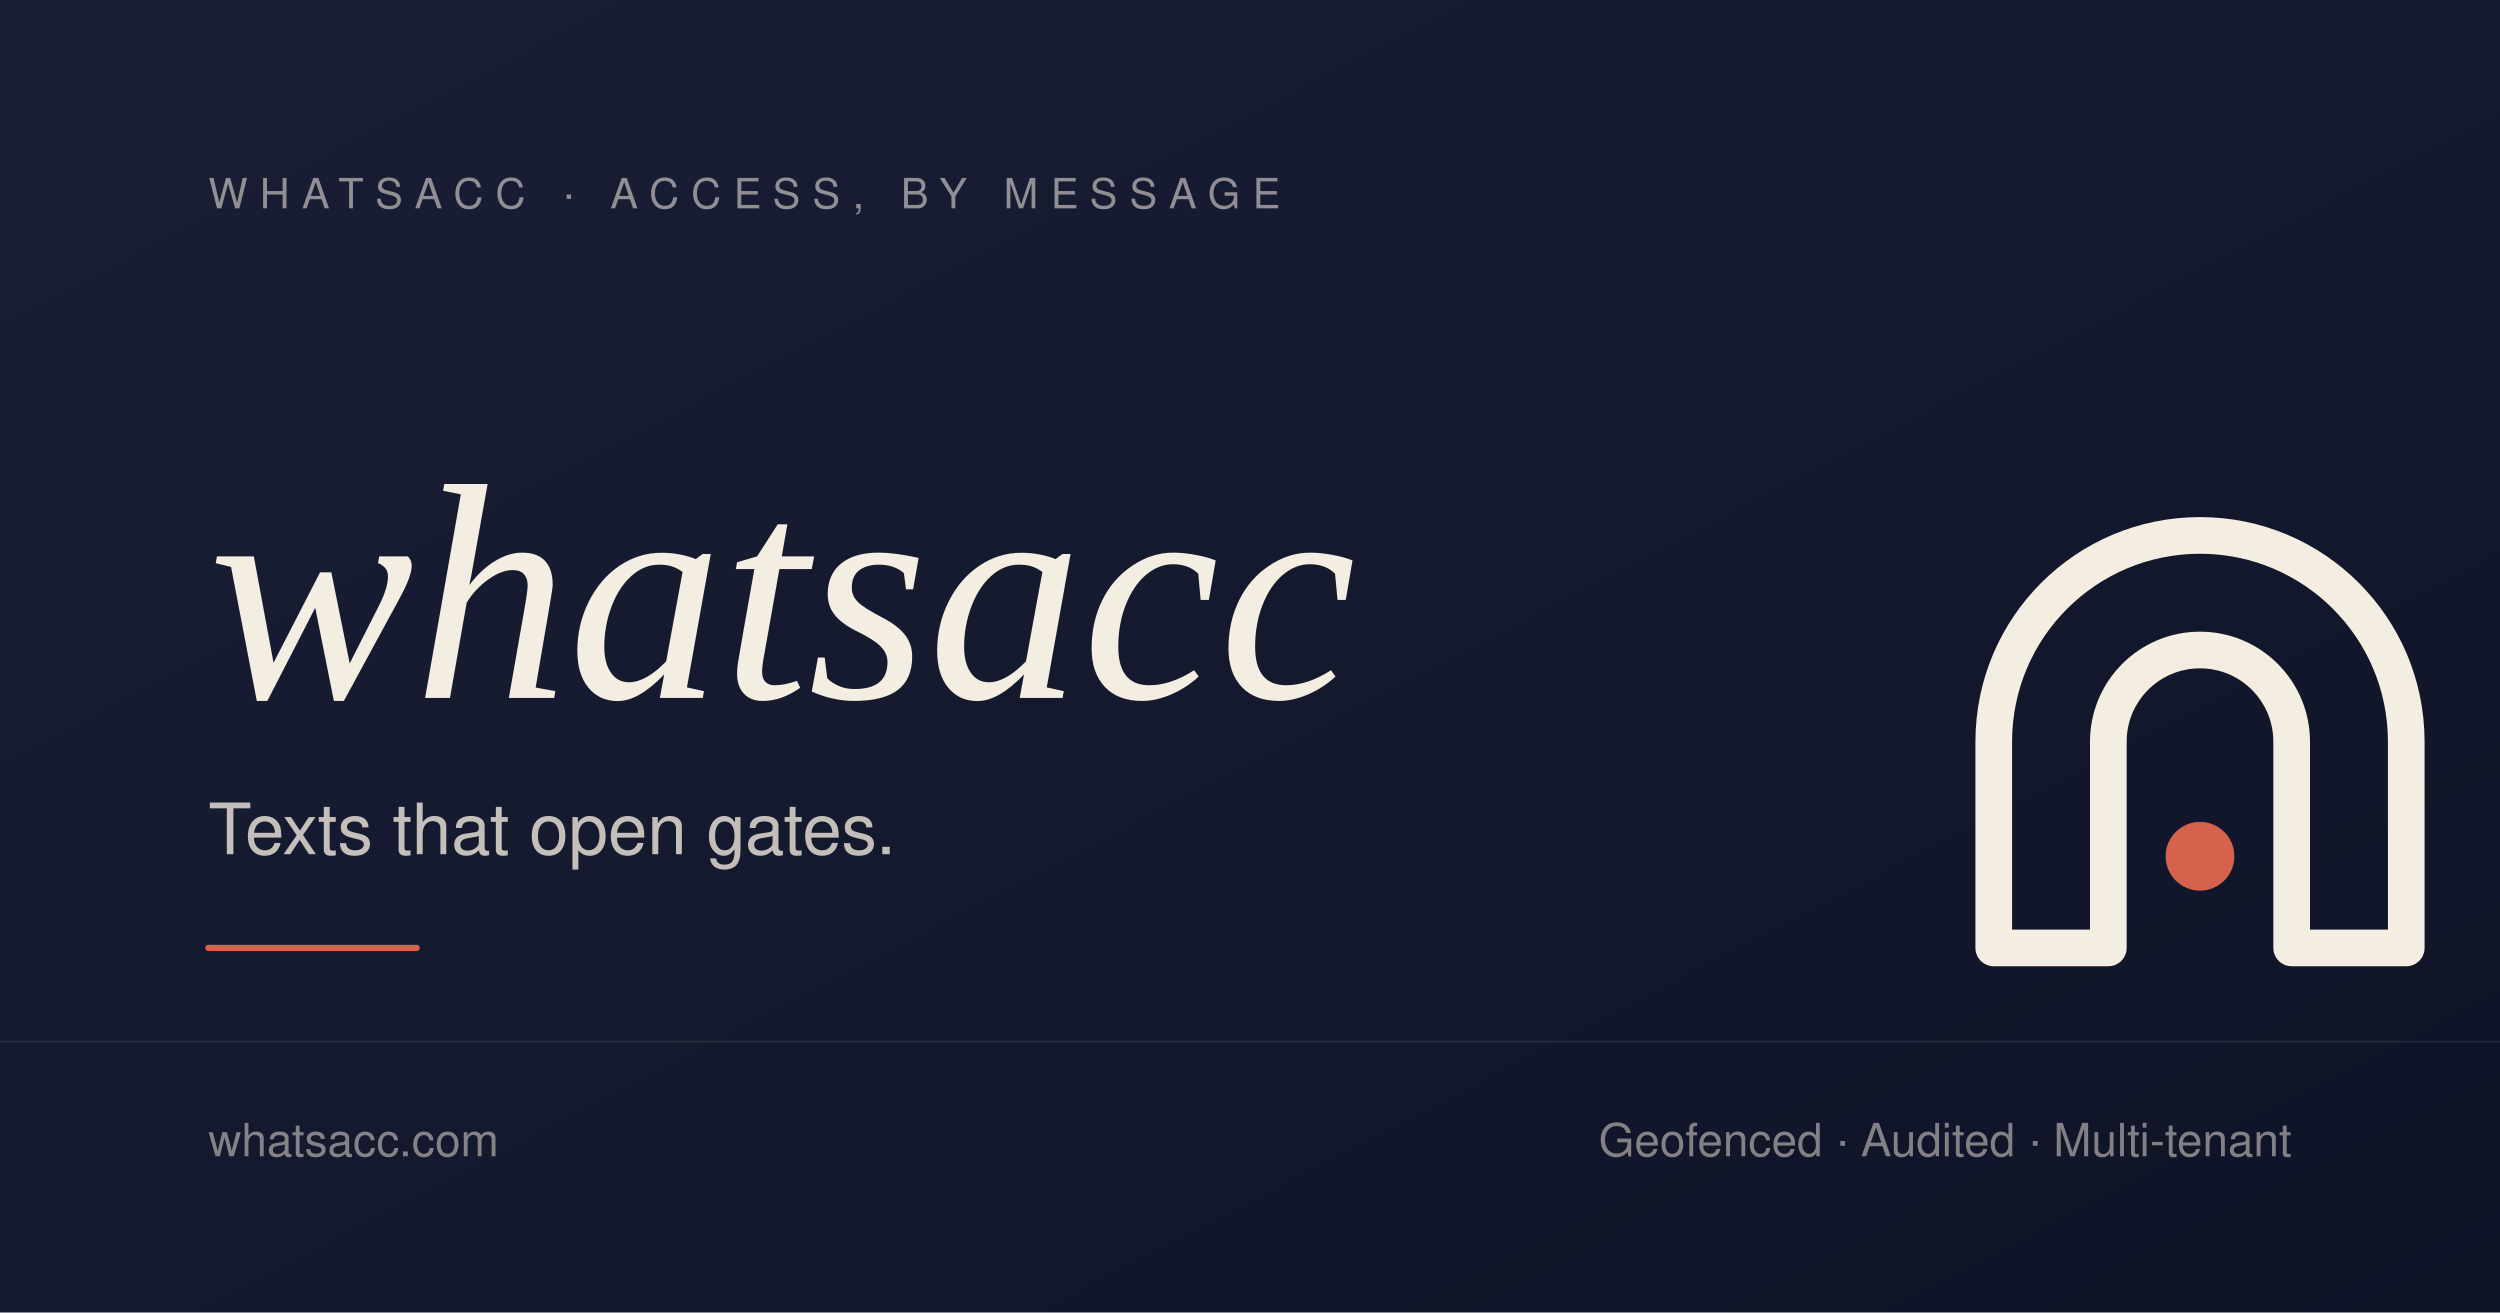
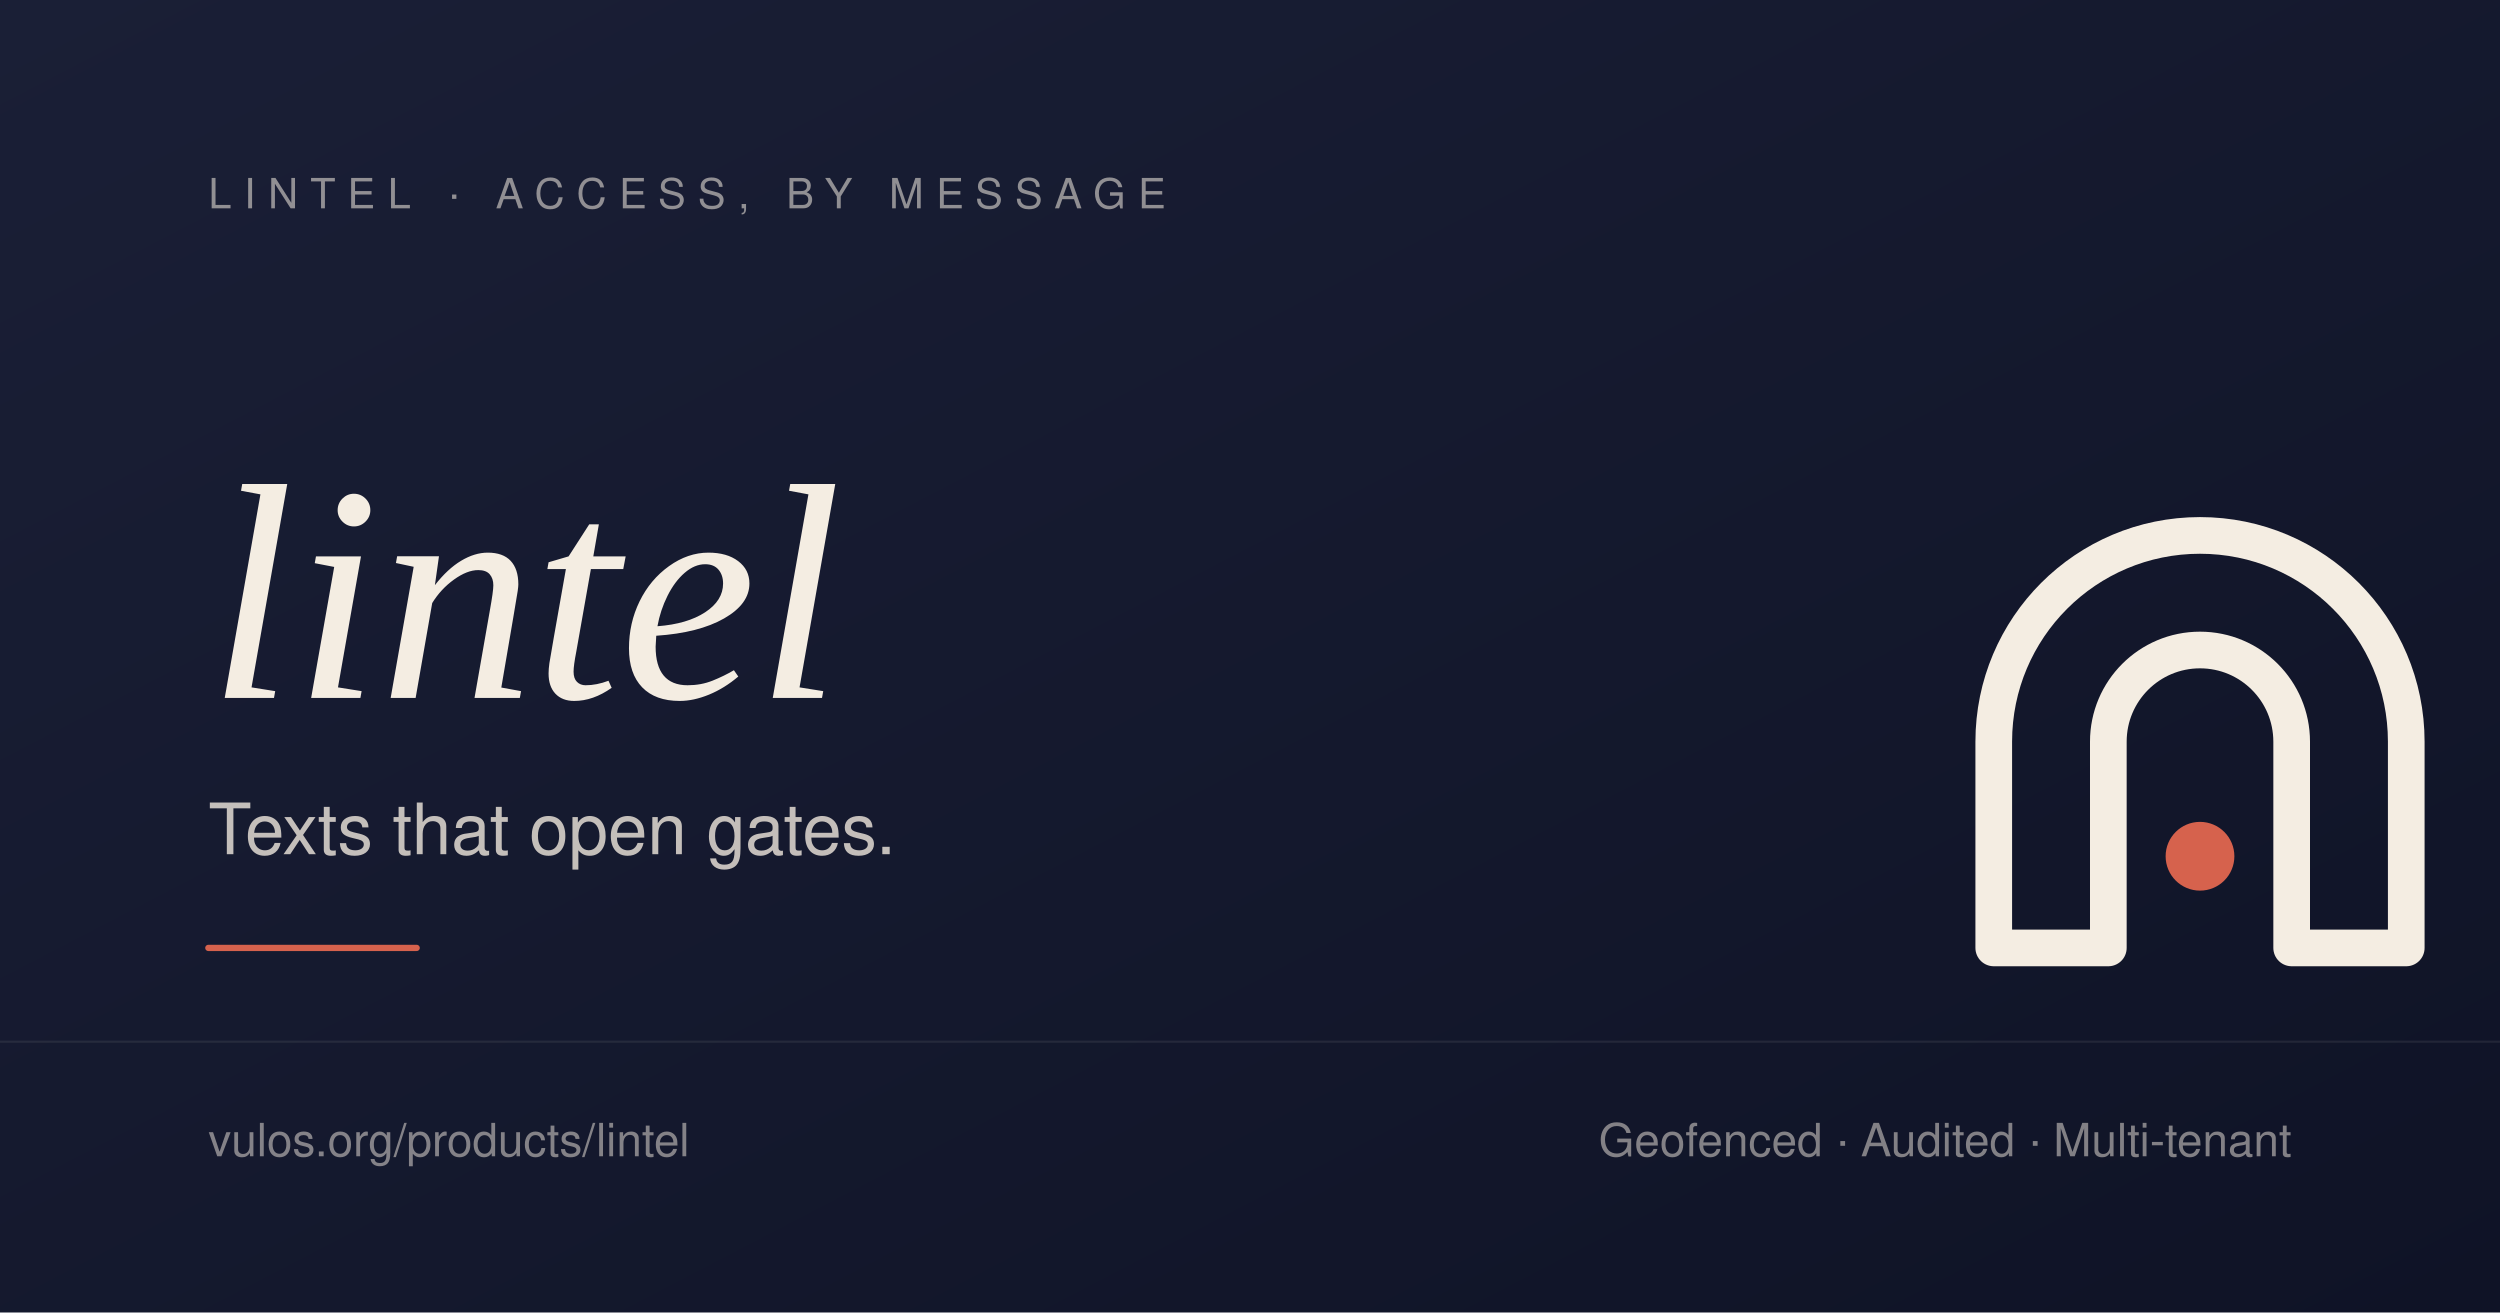
<svg xmlns="http://www.w3.org/2000/svg" viewBox="0 0 1200 630" width="1200" height="630">
  <defs>
    <linearGradient id="bg" x1="0" y1="0" x2="1" y2="1">
      <stop offset="0" stop-color="#1A1F36" />
      <stop offset="1" stop-color="#0F1326" />
    </linearGradient>
  </defs>
  <rect width="1200" height="630" fill="url(#bg)" />
  <line x1="0" y1="500" x2="1200" y2="500" stroke="#F4EDE2" stroke-opacity="0.08" stroke-width="1" />
  <g font-family="Helvetica, Arial, sans-serif" fill="#F4EDE2" fill-opacity="0.55" font-size="20" letter-spacing="6">
-     <text x="100" y="100">WHATSACC · ACCESS, BY MESSAGE</text>
+     <text x="100" y="100">LINTEL · ACCESS, BY MESSAGE</text>
  </g>
  <g transform="translate(880, 180) scale(5.5)">
    <path d="M14 50 V32 a18 18 0 0 1 36 0 V50 H40 V32 a8 8 0 0 0 -16 0 V50 Z" fill="none" stroke="#F4EDE2" stroke-width="3.2" stroke-linecap="round" stroke-linejoin="round" />
    <circle cx="32" cy="42" r="3" fill="#D6624D" />
  </g>
-   <text x="100" y="335" font-family="Georgia, 'Times New Roman', serif" font-style="italic" font-weight="400" font-size="148" fill="#F4EDE2">whatsacc</text>
+   <text x="100" y="335" font-family="Georgia, 'Times New Roman', serif" font-style="italic" font-weight="400" font-size="148" fill="#F4EDE2">lintel</text>
  <text x="100" y="410" font-family="Helvetica, Arial, sans-serif" font-size="34" fill="#F4EDE2" fill-opacity="0.78">Texts that open gates.</text>
  <line x1="100" y1="455" x2="200" y2="455" stroke="#D6624D" stroke-width="3" stroke-linecap="round" />
  <g font-family="Helvetica, Arial, sans-serif" fill="#F4EDE2" fill-opacity="0.5" font-size="22">
-     <text x="100" y="555">whatsacc.com</text>
+     <text x="100" y="555">vulos.org/products/lintel</text>
    <text x="1100" y="555" text-anchor="end">Geofenced · Audited · Multi-tenant</text>
  </g>
</svg>
